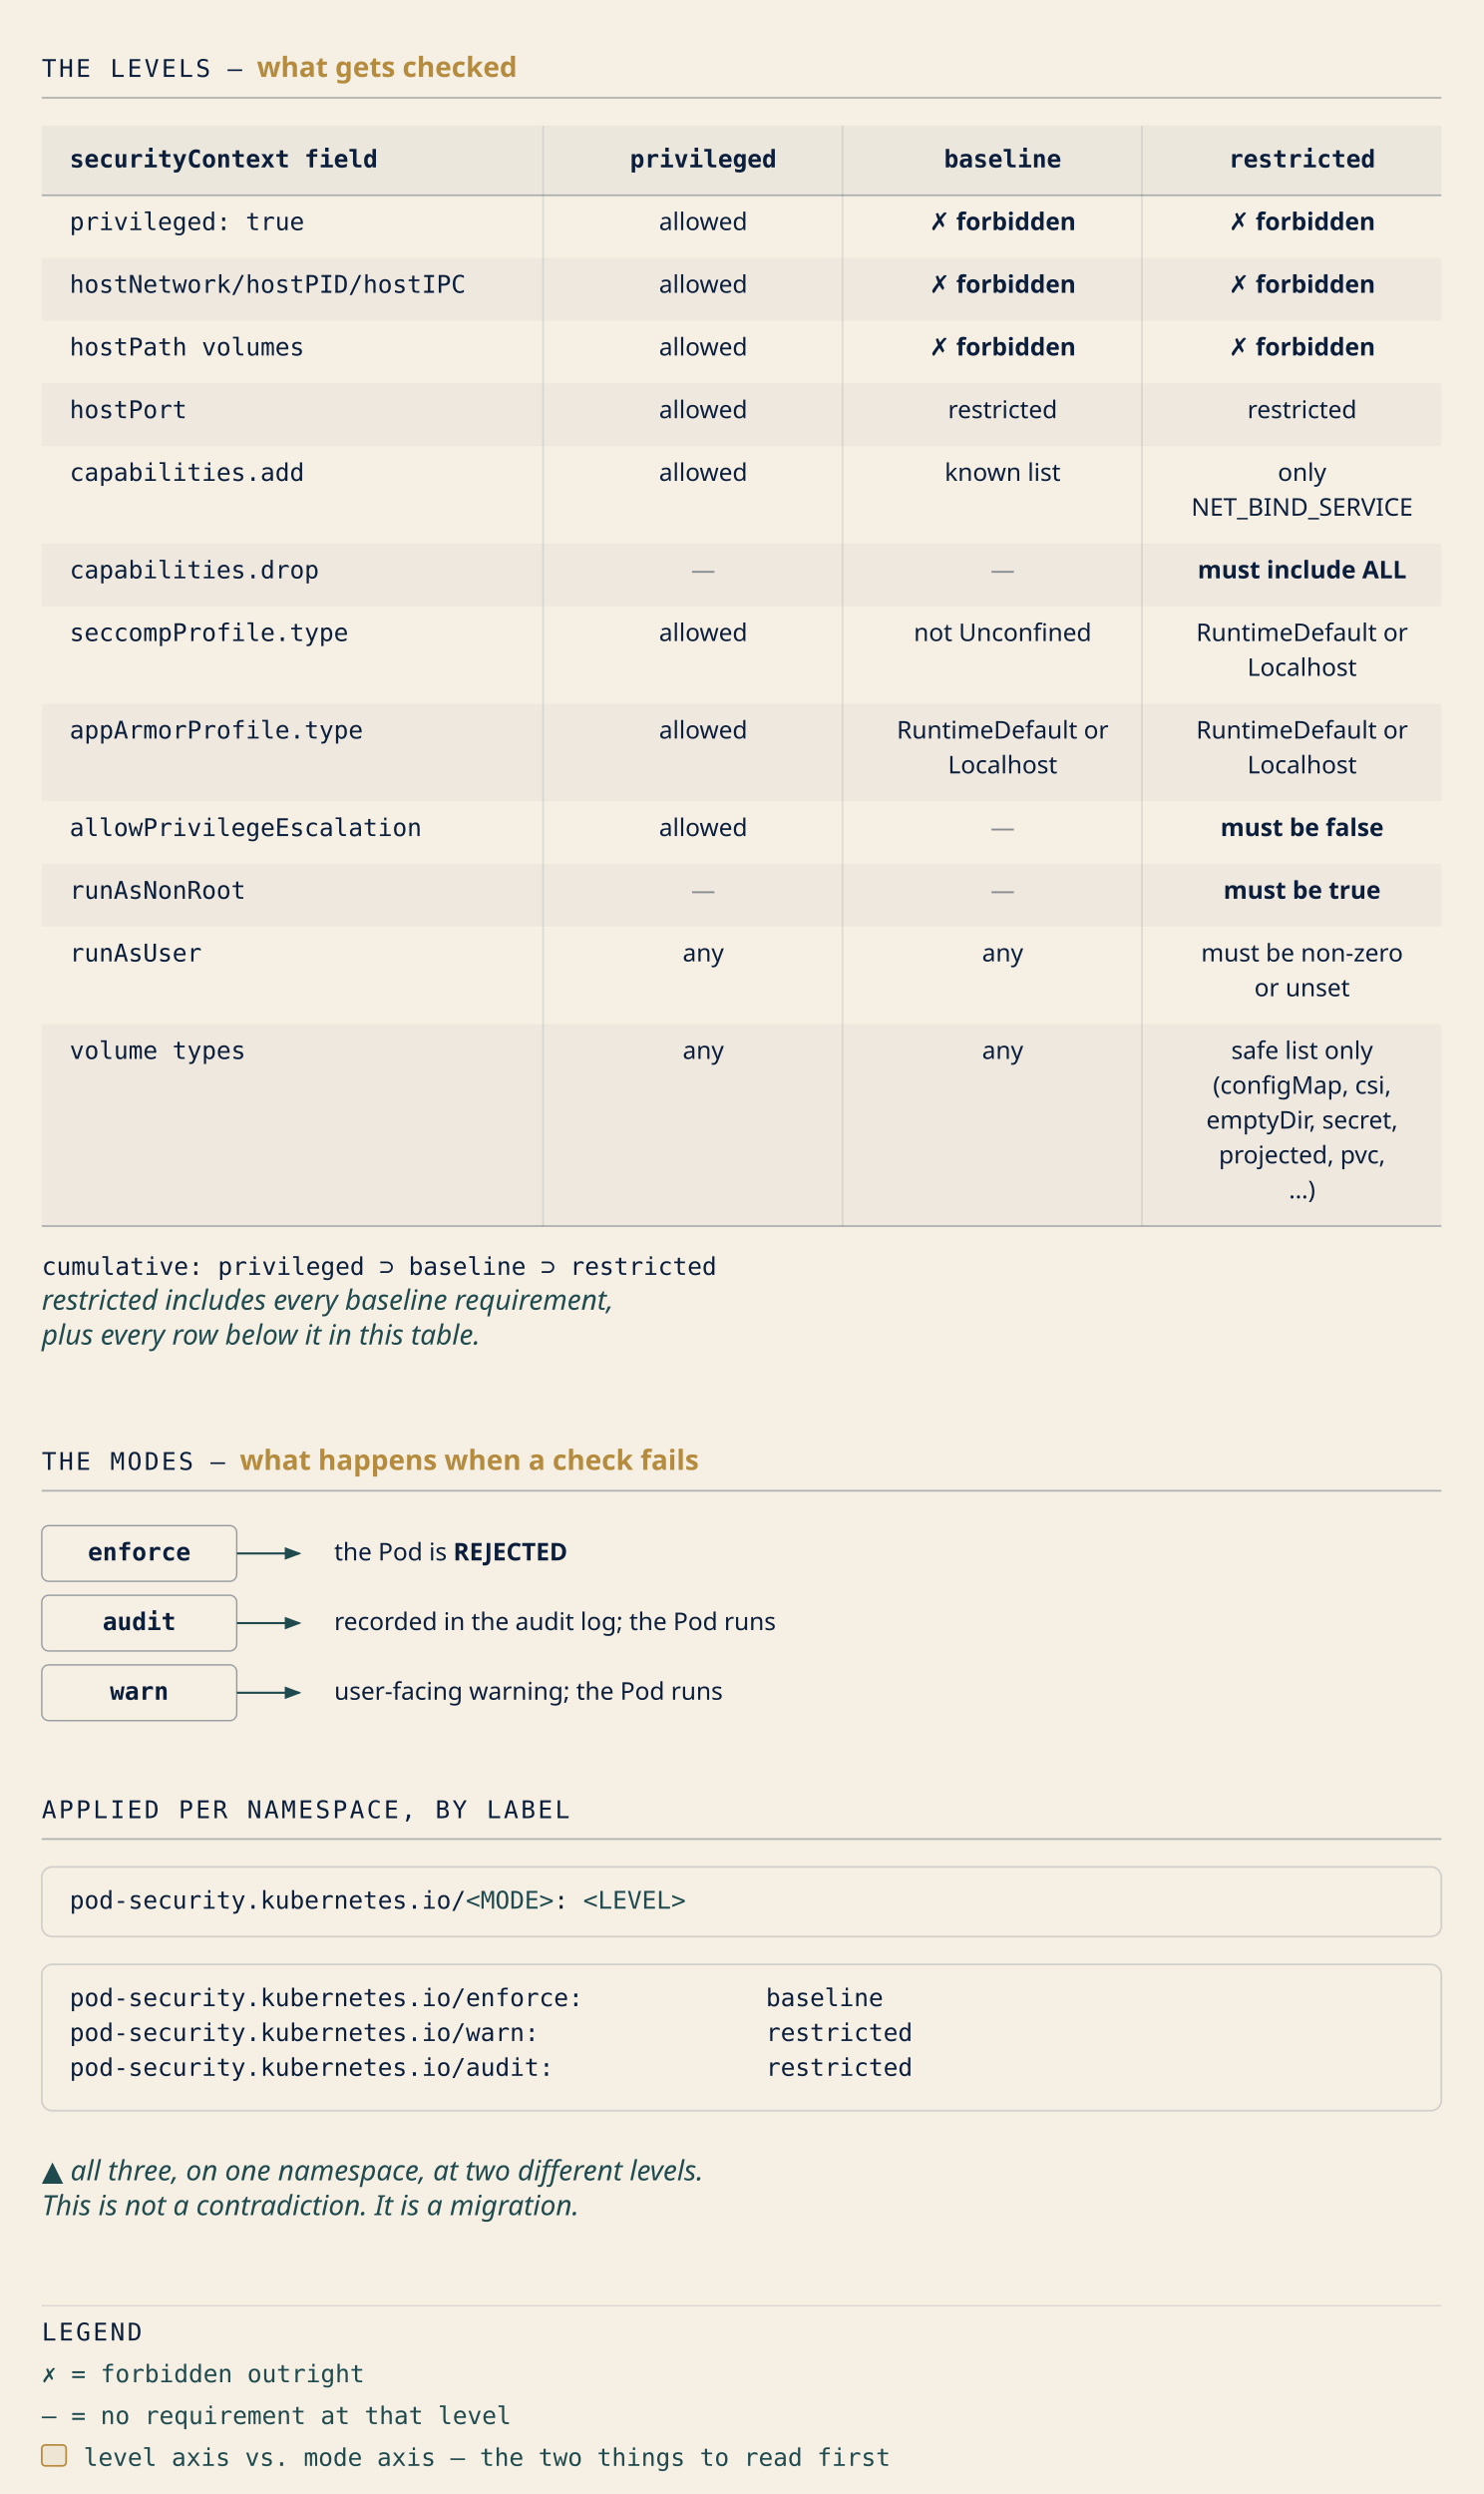
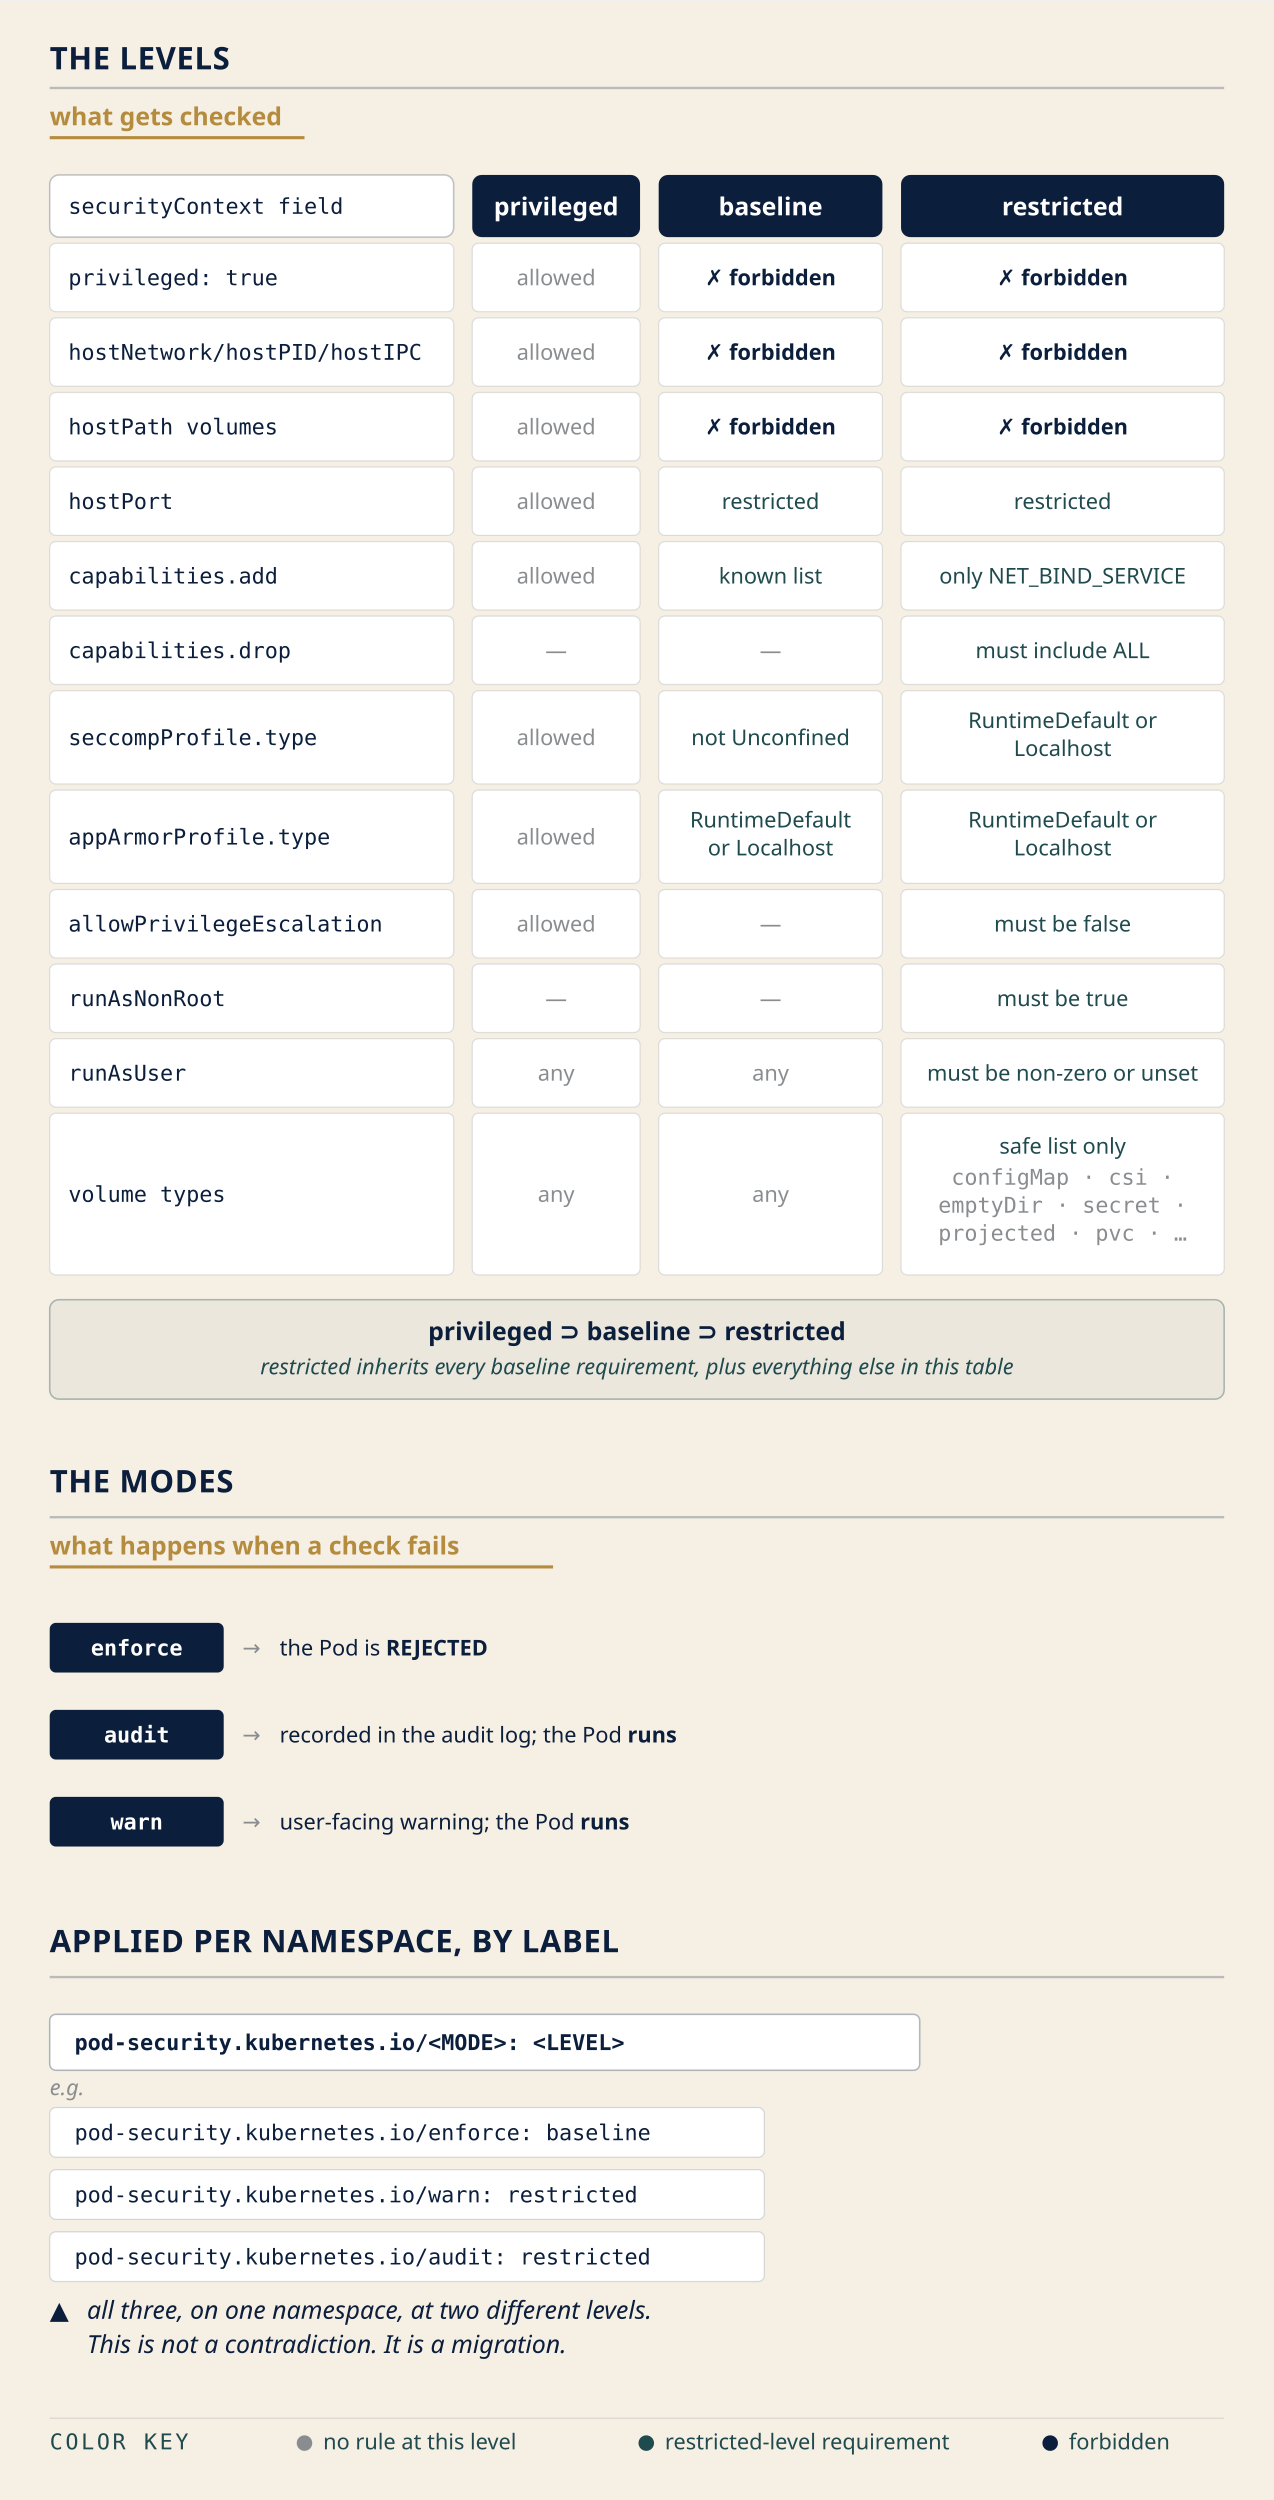
- <svg xmlns="http://www.w3.org/2000/svg" viewBox="0 0 852 1432" role="img" aria-labelledby="ch12-fig04-title ch12-fig04-desc" width="900" height="1513">
-   <defs>
-     <marker id="arrow" markerWidth="8" markerHeight="6" refX="7" refY="3" orient="auto">
-       <polygon points="0 0, 8 3, 0 6" fill="#1F4A4E" />
-     </marker>
-   </defs>
-   <style>
-   .eyebrow-ink   { font-family:'Fira Mono',monospace; font-size:14px; font-weight:500; letter-spacing:0.10em; text-transform:uppercase; fill:#0B1E3B; }
-   .subtitle-acc  { font-family:'Fira Sans',sans-serif; font-size:16px; font-weight:600; fill:#B58B3E; text-transform:none; letter-spacing:normal; }
-   .col-header    { font-family:'Fira Mono',monospace; font-size:14px; font-weight:600; fill:#0B1E3B; }
-   .field-mono    { font-family:'Fira Mono',monospace; font-size:14px; font-weight:400; fill:#0B1E3B; }
-   .cell-sans     { font-family:'Fira Sans',sans-serif; font-size:14px; font-weight:400; fill:#0B1E3B; text-anchor:middle; }
-   .cell-sans-b   { font-family:'Fira Sans',sans-serif; font-size:14px; font-weight:600; fill:#0B1E3B; text-anchor:middle; }
-   .cell-na       { font-family:'Fira Sans',sans-serif; font-size:14px; font-weight:400; fill:#8A8D90; text-anchor:middle; }
-   .cumulative    { font-family:'Fira Mono',monospace; font-size:14px; font-weight:500; fill:#0B1E3B; }
-   .callout       { font-family:'Fira Sans',sans-serif; font-style:italic; font-size:16px; font-weight:400; fill:#1F4A4E; }
-   .mode-tag      { font-family:'Fira Mono',monospace; font-size:14px; font-weight:600; fill:#0B1E3B; text-anchor:middle; }
-   .mode-desc     { font-family:'Fira Sans',sans-serif; font-size:14px; font-weight:400; fill:#0B1E3B; }
-   .mode-desc-b   { font-family:'Fira Sans',sans-serif; font-size:14px; font-weight:700; fill:#0B1E3B; }
-   .code-mono     { font-family:'Fira Mono',monospace; font-size:14px; font-weight:400; fill:#0B1E3B; }
-   .code-mono-m   { font-family:'Fira Mono',monospace; font-size:14px; font-weight:400; fill:#1F4A4E; }
-   .legend-txt    { font-family:'Fira Mono',monospace; font-size:14px; font-weight:400; fill:#1F4A4E; }
- </style>
-   <rect width="852" height="1432" fill="#F5EFE4" />
-   <text x="24" y="44" class="eyebrow-ink">THE LEVELS <tspan>—</tspan>
-     <tspan class="subtitle-acc">what gets checked</tspan>
+ <svg xmlns="http://www.w3.org/2000/svg" viewBox="0 0 820 1608" role="img" aria-labelledby="psl-title psl-desc" width="640" height="1256">
+   <rect width="100%" height="100%" fill="#F5EFE4" />
+   <text x="32" y="44" font-family="'Fira Sans', sans-serif" font-size="20" font-weight="700" letter-spacing="0.02em" fill="#0B1E3B">THE LEVELS</text>
+   <line x1="32" y1="56" x2="788" y2="56" stroke="#0B1E3B" stroke-opacity="0.25" stroke-width="1.5" />
+   <text x="32" y="80" font-family="'Fira Sans', sans-serif" font-size="16" font-weight="700" fill="#B58B3E">what gets checked</text>
+   <line x1="32" y1="88" x2="196" y2="88" stroke="#B58B3E" stroke-width="2" />
+   <rect x="32" y="112" width="260" height="40" rx="6" fill="#FFFFFF" stroke="#0B1E3B" stroke-opacity="0.25" stroke-width="1" />
+   <text x="44" y="137" font-family="'Fira Mono', monospace" font-size="14" font-weight="500" fill="#0B1E3B">securityContext field</text>
+   <rect x="304" y="112" width="108" height="40" rx="6" fill="#0B1E3B" />
+   <text x="358" y="138" text-anchor="middle" font-family="'Fira Sans', sans-serif" font-size="16" font-weight="600" fill="#FFFFFF">privileged</text>
+   <rect x="424" y="112" width="144" height="40" rx="6" fill="#0B1E3B" />
+   <text x="496" y="138" text-anchor="middle" font-family="'Fira Sans', sans-serif" font-size="16" font-weight="600" fill="#FFFFFF">baseline</text>
+   <rect x="580" y="112" width="208" height="40" rx="6" fill="#0B1E3B" />
+   <text x="684" y="138" text-anchor="middle" font-family="'Fira Sans', sans-serif" font-size="16" font-weight="600" fill="#FFFFFF">restricted</text>
+   <rect x="32" y="156" width="260" height="44" rx="4" fill="#FFFFFF" stroke="#0B1E3B" stroke-opacity="0.12" stroke-width="0.8" />
+   <text x="44" y="183" font-family="'Fira Mono', monospace" font-size="14" fill="#0B1E3B">privileged: true</text>
+   <rect x="304" y="156" width="108" height="44" rx="4" fill="#FFFFFF" stroke="#0B1E3B" stroke-opacity="0.12" stroke-width="0.8" />
+   <text x="358" y="183" text-anchor="middle" font-family="'Fira Sans', sans-serif" font-size="14" fill="#8A8D90">allowed</text>
+   <rect x="424" y="156" width="144" height="44" rx="4" fill="#FFFFFF" stroke="#0B1E3B" stroke-opacity="0.12" stroke-width="0.8" />
+   <text x="496" y="183" text-anchor="middle" font-family="'Fira Sans', sans-serif" font-size="14" font-weight="700" fill="#0B1E3B">✗ forbidden</text>
+   <rect x="580" y="156" width="208" height="44" rx="4" fill="#FFFFFF" stroke="#0B1E3B" stroke-opacity="0.12" stroke-width="0.8" />
+   <text x="684" y="183" text-anchor="middle" font-family="'Fira Sans', sans-serif" font-size="14" font-weight="700" fill="#0B1E3B">✗ forbidden</text>
+   <rect x="32" y="204" width="260" height="44" rx="4" fill="#FFFFFF" stroke="#0B1E3B" stroke-opacity="0.12" stroke-width="0.8" />
+   <text x="44" y="231" font-family="'Fira Mono', monospace" font-size="14" fill="#0B1E3B">hostNetwork/hostPID/hostIPC</text>
+   <rect x="304" y="204" width="108" height="44" rx="4" fill="#FFFFFF" stroke="#0B1E3B" stroke-opacity="0.12" stroke-width="0.8" />
+   <text x="358" y="231" text-anchor="middle" font-family="'Fira Sans', sans-serif" font-size="14" fill="#8A8D90">allowed</text>
+   <rect x="424" y="204" width="144" height="44" rx="4" fill="#FFFFFF" stroke="#0B1E3B" stroke-opacity="0.12" stroke-width="0.8" />
+   <text x="496" y="231" text-anchor="middle" font-family="'Fira Sans', sans-serif" font-size="14" font-weight="700" fill="#0B1E3B">✗ forbidden</text>
+   <rect x="580" y="204" width="208" height="44" rx="4" fill="#FFFFFF" stroke="#0B1E3B" stroke-opacity="0.12" stroke-width="0.8" />
+   <text x="684" y="231" text-anchor="middle" font-family="'Fira Sans', sans-serif" font-size="14" font-weight="700" fill="#0B1E3B">✗ forbidden</text>
+   <rect x="32" y="252" width="260" height="44" rx="4" fill="#FFFFFF" stroke="#0B1E3B" stroke-opacity="0.12" stroke-width="0.8" />
+   <text x="44" y="279" font-family="'Fira Mono', monospace" font-size="14" fill="#0B1E3B">hostPath volumes</text>
+   <rect x="304" y="252" width="108" height="44" rx="4" fill="#FFFFFF" stroke="#0B1E3B" stroke-opacity="0.12" stroke-width="0.8" />
+   <text x="358" y="279" text-anchor="middle" font-family="'Fira Sans', sans-serif" font-size="14" fill="#8A8D90">allowed</text>
+   <rect x="424" y="252" width="144" height="44" rx="4" fill="#FFFFFF" stroke="#0B1E3B" stroke-opacity="0.12" stroke-width="0.8" />
+   <text x="496" y="279" text-anchor="middle" font-family="'Fira Sans', sans-serif" font-size="14" font-weight="700" fill="#0B1E3B">✗ forbidden</text>
+   <rect x="580" y="252" width="208" height="44" rx="4" fill="#FFFFFF" stroke="#0B1E3B" stroke-opacity="0.12" stroke-width="0.8" />
+   <text x="684" y="279" text-anchor="middle" font-family="'Fira Sans', sans-serif" font-size="14" font-weight="700" fill="#0B1E3B">✗ forbidden</text>
+   <rect x="32" y="300" width="260" height="44" rx="4" fill="#FFFFFF" stroke="#0B1E3B" stroke-opacity="0.12" stroke-width="0.8" />
+   <text x="44" y="327" font-family="'Fira Mono', monospace" font-size="14" fill="#0B1E3B">hostPort</text>
+   <rect x="304" y="300" width="108" height="44" rx="4" fill="#FFFFFF" stroke="#0B1E3B" stroke-opacity="0.12" stroke-width="0.8" />
+   <text x="358" y="327" text-anchor="middle" font-family="'Fira Sans', sans-serif" font-size="14" fill="#8A8D90">allowed</text>
+   <rect x="424" y="300" width="144" height="44" rx="4" fill="#FFFFFF" stroke="#0B1E3B" stroke-opacity="0.12" stroke-width="0.8" />
+   <text x="496" y="327" text-anchor="middle" font-family="'Fira Sans', sans-serif" font-size="14" font-weight="500" fill="#1F4A4E">restricted</text>
+   <rect x="580" y="300" width="208" height="44" rx="4" fill="#FFFFFF" stroke="#0B1E3B" stroke-opacity="0.12" stroke-width="0.8" />
+   <text x="684" y="327" text-anchor="middle" font-family="'Fira Sans', sans-serif" font-size="14" font-weight="500" fill="#1F4A4E">restricted</text>
+   <rect x="32" y="348" width="260" height="44" rx="4" fill="#FFFFFF" stroke="#0B1E3B" stroke-opacity="0.12" stroke-width="0.8" />
+   <text x="44" y="375" font-family="'Fira Mono', monospace" font-size="14" fill="#0B1E3B">capabilities.add</text>
+   <rect x="304" y="348" width="108" height="44" rx="4" fill="#FFFFFF" stroke="#0B1E3B" stroke-opacity="0.12" stroke-width="0.8" />
+   <text x="358" y="375" text-anchor="middle" font-family="'Fira Sans', sans-serif" font-size="14" fill="#8A8D90">allowed</text>
+   <rect x="424" y="348" width="144" height="44" rx="4" fill="#FFFFFF" stroke="#0B1E3B" stroke-opacity="0.12" stroke-width="0.8" />
+   <text x="496" y="375" text-anchor="middle" font-family="'Fira Sans', sans-serif" font-size="14" font-weight="500" fill="#1F4A4E">known list</text>
+   <rect x="580" y="348" width="208" height="44" rx="4" fill="#FFFFFF" stroke="#0B1E3B" stroke-opacity="0.12" stroke-width="0.8" />
+   <text x="684" y="375" text-anchor="middle" font-family="'Fira Sans', sans-serif" font-size="14" font-weight="500" fill="#1F4A4E">only NET_BIND_SERVICE</text>
+   <rect x="32" y="396" width="260" height="44" rx="4" fill="#FFFFFF" stroke="#0B1E3B" stroke-opacity="0.12" stroke-width="0.8" />
+   <text x="44" y="423" font-family="'Fira Mono', monospace" font-size="14" fill="#0B1E3B">capabilities.drop</text>
+   <rect x="304" y="396" width="108" height="44" rx="4" fill="#FFFFFF" stroke="#0B1E3B" stroke-opacity="0.12" stroke-width="0.8" />
+   <text x="358" y="423" text-anchor="middle" font-family="'Fira Sans', sans-serif" font-size="14" fill="#8A8D90">—</text>
+   <rect x="424" y="396" width="144" height="44" rx="4" fill="#FFFFFF" stroke="#0B1E3B" stroke-opacity="0.12" stroke-width="0.8" />
+   <text x="496" y="423" text-anchor="middle" font-family="'Fira Sans', sans-serif" font-size="14" fill="#8A8D90">—</text>
+   <rect x="580" y="396" width="208" height="44" rx="4" fill="#FFFFFF" stroke="#0B1E3B" stroke-opacity="0.12" stroke-width="0.8" />
+   <text x="684" y="423" text-anchor="middle" font-family="'Fira Sans', sans-serif" font-size="14" font-weight="500" fill="#1F4A4E">must include ALL</text>
+   <rect x="32" y="444" width="260" height="60" rx="4" fill="#FFFFFF" stroke="#0B1E3B" stroke-opacity="0.12" stroke-width="0.8" />
+   <text x="44" y="479" font-family="'Fira Mono', monospace" font-size="14" fill="#0B1E3B">seccompProfile.type</text>
+   <rect x="304" y="444" width="108" height="60" rx="4" fill="#FFFFFF" stroke="#0B1E3B" stroke-opacity="0.12" stroke-width="0.8" />
+   <text x="358" y="479" text-anchor="middle" font-family="'Fira Sans', sans-serif" font-size="14" fill="#8A8D90">allowed</text>
+   <rect x="424" y="444" width="144" height="60" rx="4" fill="#FFFFFF" stroke="#0B1E3B" stroke-opacity="0.12" stroke-width="0.8" />
+   <text x="496" y="479" text-anchor="middle" font-family="'Fira Sans', sans-serif" font-size="14" font-weight="500" fill="#1F4A4E">not Unconfined</text>
+   <rect x="580" y="444" width="208" height="60" rx="4" fill="#FFFFFF" stroke="#0B1E3B" stroke-opacity="0.12" stroke-width="0.8" />
+   <text x="684" y="468" text-anchor="middle" font-family="'Fira Sans', sans-serif" font-size="14" font-weight="500" fill="#1F4A4E">RuntimeDefault or</text>
+   <text x="684" y="486" text-anchor="middle" font-family="'Fira Sans', sans-serif" font-size="14" font-weight="500" fill="#1F4A4E">Localhost</text>
+   <rect x="32" y="508" width="260" height="60" rx="4" fill="#FFFFFF" stroke="#0B1E3B" stroke-opacity="0.12" stroke-width="0.8" />
+   <text x="44" y="543" font-family="'Fira Mono', monospace" font-size="14" fill="#0B1E3B">appArmorProfile.type</text>
+   <rect x="304" y="508" width="108" height="60" rx="4" fill="#FFFFFF" stroke="#0B1E3B" stroke-opacity="0.12" stroke-width="0.8" />
+   <text x="358" y="543" text-anchor="middle" font-family="'Fira Sans', sans-serif" font-size="14" fill="#8A8D90">allowed</text>
+   <rect x="424" y="508" width="144" height="60" rx="4" fill="#FFFFFF" stroke="#0B1E3B" stroke-opacity="0.12" stroke-width="0.8" />
+   <text x="496" y="532" text-anchor="middle" font-family="'Fira Sans', sans-serif" font-size="14" font-weight="500" fill="#1F4A4E">RuntimeDefault</text>
+   <text x="496" y="550" text-anchor="middle" font-family="'Fira Sans', sans-serif" font-size="14" font-weight="500" fill="#1F4A4E">or Localhost</text>
+   <rect x="580" y="508" width="208" height="60" rx="4" fill="#FFFFFF" stroke="#0B1E3B" stroke-opacity="0.12" stroke-width="0.8" />
+   <text x="684" y="532" text-anchor="middle" font-family="'Fira Sans', sans-serif" font-size="14" font-weight="500" fill="#1F4A4E">RuntimeDefault or</text>
+   <text x="684" y="550" text-anchor="middle" font-family="'Fira Sans', sans-serif" font-size="14" font-weight="500" fill="#1F4A4E">Localhost</text>
+   <rect x="32" y="572" width="260" height="44" rx="4" fill="#FFFFFF" stroke="#0B1E3B" stroke-opacity="0.12" stroke-width="0.8" />
+   <text x="44" y="599" font-family="'Fira Mono', monospace" font-size="14" fill="#0B1E3B">allowPrivilegeEscalation</text>
+   <rect x="304" y="572" width="108" height="44" rx="4" fill="#FFFFFF" stroke="#0B1E3B" stroke-opacity="0.12" stroke-width="0.8" />
+   <text x="358" y="599" text-anchor="middle" font-family="'Fira Sans', sans-serif" font-size="14" fill="#8A8D90">allowed</text>
+   <rect x="424" y="572" width="144" height="44" rx="4" fill="#FFFFFF" stroke="#0B1E3B" stroke-opacity="0.12" stroke-width="0.8" />
+   <text x="496" y="599" text-anchor="middle" font-family="'Fira Sans', sans-serif" font-size="14" fill="#8A8D90">—</text>
+   <rect x="580" y="572" width="208" height="44" rx="4" fill="#FFFFFF" stroke="#0B1E3B" stroke-opacity="0.12" stroke-width="0.8" />
+   <text x="684" y="599" text-anchor="middle" font-family="'Fira Sans', sans-serif" font-size="14" font-weight="500" fill="#1F4A4E">must be false</text>
+   <rect x="32" y="620" width="260" height="44" rx="4" fill="#FFFFFF" stroke="#0B1E3B" stroke-opacity="0.12" stroke-width="0.8" />
+   <text x="44" y="647" font-family="'Fira Mono', monospace" font-size="14" fill="#0B1E3B">runAsNonRoot</text>
+   <rect x="304" y="620" width="108" height="44" rx="4" fill="#FFFFFF" stroke="#0B1E3B" stroke-opacity="0.12" stroke-width="0.8" />
+   <text x="358" y="647" text-anchor="middle" font-family="'Fira Sans', sans-serif" font-size="14" fill="#8A8D90">—</text>
+   <rect x="424" y="620" width="144" height="44" rx="4" fill="#FFFFFF" stroke="#0B1E3B" stroke-opacity="0.12" stroke-width="0.8" />
+   <text x="496" y="647" text-anchor="middle" font-family="'Fira Sans', sans-serif" font-size="14" fill="#8A8D90">—</text>
+   <rect x="580" y="620" width="208" height="44" rx="4" fill="#FFFFFF" stroke="#0B1E3B" stroke-opacity="0.12" stroke-width="0.8" />
+   <text x="684" y="647" text-anchor="middle" font-family="'Fira Sans', sans-serif" font-size="14" font-weight="500" fill="#1F4A4E">must be true</text>
+   <rect x="32" y="668" width="260" height="44" rx="4" fill="#FFFFFF" stroke="#0B1E3B" stroke-opacity="0.12" stroke-width="0.8" />
+   <text x="44" y="695" font-family="'Fira Mono', monospace" font-size="14" fill="#0B1E3B">runAsUser</text>
+   <rect x="304" y="668" width="108" height="44" rx="4" fill="#FFFFFF" stroke="#0B1E3B" stroke-opacity="0.12" stroke-width="0.8" />
+   <text x="358" y="695" text-anchor="middle" font-family="'Fira Sans', sans-serif" font-size="14" fill="#8A8D90">any</text>
+   <rect x="424" y="668" width="144" height="44" rx="4" fill="#FFFFFF" stroke="#0B1E3B" stroke-opacity="0.12" stroke-width="0.8" />
+   <text x="496" y="695" text-anchor="middle" font-family="'Fira Sans', sans-serif" font-size="14" fill="#8A8D90">any</text>
+   <rect x="580" y="668" width="208" height="44" rx="4" fill="#FFFFFF" stroke="#0B1E3B" stroke-opacity="0.12" stroke-width="0.8" />
+   <text x="684" y="695" text-anchor="middle" font-family="'Fira Sans', sans-serif" font-size="14" font-weight="500" fill="#1F4A4E">must be non-zero or unset</text>
+   <rect x="32" y="716" width="260" height="104" rx="4" fill="#FFFFFF" stroke="#0B1E3B" stroke-opacity="0.12" stroke-width="0.8" />
+   <text x="44" y="773" font-family="'Fira Mono', monospace" font-size="14" fill="#0B1E3B">volume types</text>
+   <rect x="304" y="716" width="108" height="104" rx="4" fill="#FFFFFF" stroke="#0B1E3B" stroke-opacity="0.12" stroke-width="0.8" />
+   <text x="358" y="773" text-anchor="middle" font-family="'Fira Sans', sans-serif" font-size="14" fill="#8A8D90">any</text>
+   <rect x="424" y="716" width="144" height="104" rx="4" fill="#FFFFFF" stroke="#0B1E3B" stroke-opacity="0.12" stroke-width="0.8" />
+   <text x="496" y="773" text-anchor="middle" font-family="'Fira Sans', sans-serif" font-size="14" fill="#8A8D90">any</text>
+   <rect x="580" y="716" width="208" height="104" rx="4" fill="#FFFFFF" stroke="#0B1E3B" stroke-opacity="0.12" stroke-width="0.8" />
+   <text x="684" y="742" text-anchor="middle" font-family="'Fira Sans', sans-serif" font-size="14" font-weight="500" fill="#1F4A4E">safe list only</text>
+   <text x="684" y="762" text-anchor="middle" font-family="'Fira Mono', monospace" font-size="14" fill="#8A8D90">configMap · csi ·</text>
+   <text x="684" y="780" text-anchor="middle" font-family="'Fira Mono', monospace" font-size="14" fill="#8A8D90">emptyDir · secret ·</text>
+   <text x="684" y="798" text-anchor="middle" font-family="'Fira Mono', monospace" font-size="14" fill="#8A8D90">projected · pvc · …</text>
+   <rect x="32" y="836" width="756" height="64" rx="6" fill="#0B1E3B" fill-opacity="0.04" stroke="#1F4A4E" stroke-opacity="0.35" stroke-width="1" />
+   <text x="410" y="862" text-anchor="middle" font-family="'Fira Sans', sans-serif" font-size="16" font-weight="700" fill="#0B1E3B">privileged ⊃ baseline ⊃ restricted</text>
+   <text x="410" y="884" text-anchor="middle" font-family="'Fira Sans', sans-serif" font-size="14" font-style="italic" fill="#1F4A4E">restricted inherits every baseline requirement, plus everything else in this table</text>
+   <text x="32" y="960" font-family="'Fira Sans', sans-serif" font-size="20" font-weight="700" letter-spacing="0.02em" fill="#0B1E3B">THE MODES</text>
+   <line x1="32" y1="976" x2="788" y2="976" stroke="#0B1E3B" stroke-opacity="0.25" stroke-width="1.5" />
+   <text x="32" y="1000" font-family="'Fira Sans', sans-serif" font-size="16" font-weight="700" fill="#B58B3E">what happens when a check fails</text>
+   <line x1="32" y1="1008" x2="356" y2="1008" stroke="#B58B3E" stroke-width="2" />
+   <rect x="32" y="1044" width="112" height="32" rx="4" fill="#0B1E3B" />
+   <text x="88" y="1065" text-anchor="middle" font-family="'Fira Mono', monospace" font-size="14" font-weight="700" fill="#FFFFFF">enforce</text>
+   <text x="156" y="1065" font-family="'Fira Sans', sans-serif" font-size="14" fill="#8A8D90">→</text>
+   <text x="180" y="1065" font-family="'Fira Sans', sans-serif" font-size="14" fill="#0B1E3B">the Pod is <tspan font-weight="700">REJECTED</tspan>
  </text>
-   <line x1="24" y1="56" x2="828" y2="56" stroke="#0B1E3B" stroke-opacity="0.30" stroke-width="1" />
-   <rect x="24" y="72" width="804" height="40" fill="#0B1E3B" fill-opacity="0.04" />
-   <text x="40" y="96" class="col-header">securityContext field</text>
-   <text x="404" y="96" class="col-header" text-anchor="middle">privileged</text>
-   <text x="576" y="96" class="col-header" text-anchor="middle">baseline</text>
-   <text x="748" y="96" class="col-header" text-anchor="middle">restricted</text>
-   <line x1="24" y1="112" x2="828" y2="112" stroke="#0B1E3B" stroke-opacity="0.30" stroke-width="1" />
-   <line x1="312" y1="72" x2="312" y2="704" stroke="#0B1E3B" stroke-opacity="0.10" stroke-width="1" />
-   <line x1="484" y1="72" x2="484" y2="704" stroke="#0B1E3B" stroke-opacity="0.10" stroke-width="1" />
-   <line x1="656" y1="72" x2="656" y2="704" stroke="#0B1E3B" stroke-opacity="0.10" stroke-width="1" />
-   <rect x="24" y="148" width="804" height="36" fill="#0B1E3B" fill-opacity="0.03" />
-   <rect x="24" y="220" width="804" height="36" fill="#0B1E3B" fill-opacity="0.03" />
-   <rect x="24" y="312" width="804" height="36" fill="#0B1E3B" fill-opacity="0.03" />
-   <rect x="24" y="404" width="804" height="56" fill="#0B1E3B" fill-opacity="0.03" />
-   <rect x="24" y="496" width="804" height="36" fill="#0B1E3B" fill-opacity="0.03" />
-   <rect x="24" y="588" width="804" height="116" fill="#0B1E3B" fill-opacity="0.03" />
-   <text x="40" y="132" class="field-mono">privileged: true</text>
-   <text x="404" y="132" class="cell-sans">allowed</text>
-   <text x="576" y="132" class="cell-sans-b">✗ forbidden</text>
-   <text x="748" y="132" class="cell-sans-b">✗ forbidden</text>
-   <text x="40" y="168" class="field-mono">hostNetwork/hostPID/hostIPC</text>
-   <text x="404" y="168" class="cell-sans">allowed</text>
-   <text x="576" y="168" class="cell-sans-b">✗ forbidden</text>
-   <text x="748" y="168" class="cell-sans-b">✗ forbidden</text>
-   <text x="40" y="204" class="field-mono">hostPath volumes</text>
-   <text x="404" y="204" class="cell-sans">allowed</text>
-   <text x="576" y="204" class="cell-sans-b">✗ forbidden</text>
-   <text x="748" y="204" class="cell-sans-b">✗ forbidden</text>
-   <text x="40" y="240" class="field-mono">hostPort</text>
-   <text x="404" y="240" class="cell-sans">allowed</text>
-   <text x="576" y="240" class="cell-sans">restricted</text>
-   <text x="748" y="240" class="cell-sans">restricted</text>
-   <text x="40" y="276" class="field-mono">capabilities.add</text>
-   <text x="404" y="276" class="cell-sans">allowed</text>
-   <text x="576" y="276" class="cell-sans">known list</text>
-   <text x="748" y="276" class="cell-sans">only</text>
-   <text x="748" y="296" class="cell-sans">NET_BIND_SERVICE</text>
-   <text x="40" y="332" class="field-mono">capabilities.drop</text>
-   <text x="404" y="332" class="cell-na">—</text>
-   <text x="576" y="332" class="cell-na">—</text>
-   <text x="748" y="332" class="cell-sans-b">must include ALL</text>
-   <text x="40" y="368" class="field-mono">seccompProfile.type</text>
-   <text x="404" y="368" class="cell-sans">allowed</text>
-   <text x="576" y="368" class="cell-sans">not Unconfined</text>
-   <text x="748" y="368" class="cell-sans">RuntimeDefault or</text>
-   <text x="748" y="388" class="cell-sans">Localhost</text>
-   <text x="40" y="424" class="field-mono">appArmorProfile.type</text>
-   <text x="404" y="424" class="cell-sans">allowed</text>
-   <text x="576" y="424" class="cell-sans">RuntimeDefault or</text>
-   <text x="576" y="444" class="cell-sans">Localhost</text>
-   <text x="748" y="424" class="cell-sans">RuntimeDefault or</text>
-   <text x="748" y="444" class="cell-sans">Localhost</text>
-   <text x="40" y="480" class="field-mono">allowPrivilegeEscalation</text>
-   <text x="404" y="480" class="cell-sans">allowed</text>
-   <text x="576" y="480" class="cell-na">—</text>
-   <text x="748" y="480" class="cell-sans-b">must be false</text>
-   <text x="40" y="516" class="field-mono">runAsNonRoot</text>
-   <text x="404" y="516" class="cell-na">—</text>
-   <text x="576" y="516" class="cell-na">—</text>
-   <text x="748" y="516" class="cell-sans-b">must be true</text>
-   <text x="40" y="552" class="field-mono">runAsUser</text>
-   <text x="404" y="552" class="cell-sans">any</text>
-   <text x="576" y="552" class="cell-sans">any</text>
-   <text x="748" y="552" class="cell-sans">must be non-zero</text>
-   <text x="748" y="572" class="cell-sans">or unset</text>
-   <text x="40" y="608" class="field-mono">volume types</text>
-   <text x="404" y="608" class="cell-sans">any</text>
-   <text x="576" y="608" class="cell-sans">any</text>
-   <text x="748" y="608" class="cell-sans">safe list only</text>
-   <text x="748" y="628" class="cell-sans">(configMap, csi,</text>
-   <text x="748" y="648" class="cell-sans">emptyDir, secret,</text>
-   <text x="748" y="668" class="cell-sans">projected, pvc,</text>
-   <text x="748" y="688" class="cell-sans">…)</text>
-   <line x1="24" y1="704" x2="828" y2="704" stroke="#0B1E3B" stroke-opacity="0.30" stroke-width="1" />
-   <text x="24" y="732" class="cumulative">cumulative:  privileged ⊃ baseline ⊃ restricted</text>
-   <text x="24" y="752" class="callout">restricted includes every baseline requirement,</text>
-   <text x="24" y="772" class="callout">plus every row below it in this table.</text>
-   <text x="24" y="844" class="eyebrow-ink">THE MODES <tspan>—</tspan>
-     <tspan class="subtitle-acc">what happens when a check fails</tspan>
+   <rect x="32" y="1100" width="112" height="32" rx="4" fill="#0B1E3B" />
+   <text x="88" y="1121" text-anchor="middle" font-family="'Fira Mono', monospace" font-size="14" font-weight="700" fill="#FFFFFF">audit</text>
+   <text x="156" y="1121" font-family="'Fira Sans', sans-serif" font-size="14" fill="#8A8D90">→</text>
+   <text x="180" y="1121" font-family="'Fira Sans', sans-serif" font-size="14" fill="#0B1E3B">recorded in the audit log; the Pod <tspan font-weight="700">runs</tspan>
  </text>
-   <line x1="24" y1="856" x2="828" y2="856" stroke="#0B1E3B" stroke-opacity="0.30" stroke-width="1" />
-   <line x1="136" y1="892" x2="172" y2="892" stroke="#1F4A4E" stroke-width="1.2" marker-end="url(#arrow)" />
-   <rect x="24" y="876" width="112" height="32" rx="4" fill="#F5EFE4" stroke="#0B1E3B" stroke-opacity="0.40" stroke-width="0.8" />
-   <text x="80" y="896" class="mode-tag">enforce</text>
-   <text x="192" y="896" class="mode-desc">the Pod is <tspan class="mode-desc-b">REJECTED</tspan>
+   <rect x="32" y="1156" width="112" height="32" rx="4" fill="#0B1E3B" />
+   <text x="88" y="1177" text-anchor="middle" font-family="'Fira Mono', monospace" font-size="14" font-weight="700" fill="#FFFFFF">warn</text>
+   <text x="156" y="1177" font-family="'Fira Sans', sans-serif" font-size="14" fill="#8A8D90">→</text>
+   <text x="180" y="1177" font-family="'Fira Sans', sans-serif" font-size="14" fill="#0B1E3B">user-facing warning; the Pod <tspan font-weight="700">runs</tspan>
  </text>
-   <line x1="136" y1="932" x2="172" y2="932" stroke="#1F4A4E" stroke-width="1.2" marker-end="url(#arrow)" />
-   <rect x="24" y="916" width="112" height="32" rx="4" fill="#F5EFE4" stroke="#0B1E3B" stroke-opacity="0.40" stroke-width="0.8" />
-   <text x="80" y="936" class="mode-tag">audit</text>
-   <text x="192" y="936" class="mode-desc">recorded in the audit log; the Pod runs</text>
-   <line x1="136" y1="972" x2="172" y2="972" stroke="#1F4A4E" stroke-width="1.2" marker-end="url(#arrow)" />
-   <rect x="24" y="956" width="112" height="32" rx="4" fill="#F5EFE4" stroke="#0B1E3B" stroke-opacity="0.40" stroke-width="0.8" />
-   <text x="80" y="976" class="mode-tag">warn</text>
-   <text x="192" y="976" class="mode-desc">user-facing warning; the Pod runs</text>
-   <text x="24" y="1044" class="eyebrow-ink">APPLIED PER NAMESPACE, BY LABEL</text>
-   <line x1="24" y1="1056" x2="828" y2="1056" stroke="#0B1E3B" stroke-opacity="0.30" stroke-width="1" />
-   <rect x="24" y="1072" width="804" height="40" rx="6" fill="#F5EFE4" stroke="#0B1E3B" stroke-opacity="0.15" stroke-width="1" />
-   <text x="40" y="1096" class="code-mono">pod-security.kubernetes.io/<tspan class="code-mono-m">&lt;MODE&gt;</tspan>: <tspan class="code-mono-m">&lt;LEVEL&gt;</tspan>
-   </text>
-   <rect x="24" y="1128" width="804" height="84" rx="6" fill="#F5EFE4" stroke="#0B1E3B" stroke-opacity="0.15" stroke-width="1" />
-   <text x="40" y="1152" class="code-mono">pod-security.kubernetes.io/enforce:<tspan x="440" class="code-mono">baseline</tspan>
-   </text>
-   <text x="40" y="1172" class="code-mono">pod-security.kubernetes.io/warn:<tspan x="440" class="code-mono">restricted</tspan>
-   </text>
-   <text x="40" y="1192" class="code-mono">pod-security.kubernetes.io/audit:<tspan x="440" class="code-mono">restricted</tspan>
-   </text>
-   <text x="24" y="1252" class="callout">▲ all three, on one namespace, at two different levels.</text>
-   <text x="24" y="1272" class="callout">This is not a contradiction. It is a migration.</text>
-   <line x1="24" y1="1324" x2="828" y2="1324" stroke="#0B1E3B" stroke-opacity="0.12" stroke-width="0.8" />
-   <text x="24" y="1344" class="eyebrow-ink">LEGEND</text>
-   <text x="24" y="1368" class="legend-txt">✗ = forbidden outright</text>
-   <text x="24" y="1392" class="legend-txt">— = no requirement at that level</text>
-   <rect x="24" y="1404" width="14" height="12" rx="2" fill="#B58B3E" fill-opacity="0.10" stroke="#B58B3E" stroke-width="1" />
-   <text x="48" y="1416" class="legend-txt">level axis vs. mode axis — the two things to read first</text>
+   <text x="32" y="1256" font-family="'Fira Sans', sans-serif" font-size="20" font-weight="700" letter-spacing="0.02em" fill="#0B1E3B">APPLIED PER NAMESPACE, BY LABEL</text>
+   <line x1="32" y1="1272" x2="788" y2="1272" stroke="#0B1E3B" stroke-opacity="0.25" stroke-width="1.5" />
+   <rect x="32" y="1296" width="560" height="36" rx="4" fill="#FFFFFF" stroke="#0B1E3B" stroke-opacity="0.30" stroke-width="1" />
+   <text x="48" y="1319" font-family="'Fira Mono', monospace" font-size="14" font-weight="700" fill="#0B1E3B">pod-security.kubernetes.io/&lt;MODE&gt;: &lt;LEVEL&gt;</text>
+   <text x="32" y="1348" font-family="'Fira Sans', sans-serif" font-size="14" font-style="italic" fill="#8A8D90">e.g.</text>
+   <rect x="32" y="1356" width="460" height="32" rx="4" fill="#FFFFFF" stroke="#0B1E3B" stroke-opacity="0.15" stroke-width="0.8" />
+   <text x="48" y="1377" font-family="'Fira Mono', monospace" font-size="14" fill="#0B1E3B">pod-security.kubernetes.io/enforce: baseline</text>
+   <rect x="32" y="1396" width="460" height="32" rx="4" fill="#FFFFFF" stroke="#0B1E3B" stroke-opacity="0.15" stroke-width="0.8" />
+   <text x="48" y="1417" font-family="'Fira Mono', monospace" font-size="14" fill="#0B1E3B">pod-security.kubernetes.io/warn: restricted</text>
+   <rect x="32" y="1436" width="460" height="32" rx="4" fill="#FFFFFF" stroke="#0B1E3B" stroke-opacity="0.15" stroke-width="0.8" />
+   <text x="48" y="1457" font-family="'Fira Mono', monospace" font-size="14" fill="#0B1E3B">pod-security.kubernetes.io/audit: restricted</text>
+   <text x="32" y="1492" font-family="'Fira Sans', sans-serif" font-size="16" fill="#0B1E3B">▲</text>
+   <text x="56" y="1492" font-family="'Fira Sans', sans-serif" font-size="16" font-style="italic" fill="#0B1E3B">all three, on one namespace, at two different levels.</text>
+   <text x="56" y="1514" font-family="'Fira Sans', sans-serif" font-size="16" font-style="italic" fill="#0B1E3B">This is not a contradiction. It is a migration.</text>
+   <line x1="32" y1="1556" x2="788" y2="1556" stroke="#0B1E3B" stroke-opacity="0.12" stroke-width="0.8" />
+   <text x="32" y="1576" font-family="'Fira Mono', monospace" font-size="14" font-weight="500" letter-spacing="0.12em" fill="#1F4A4E">COLOR KEY</text>
+   <circle cx="196" cy="1572" r="5" fill="#8A8D90" />
+   <text x="208" y="1576" font-family="'Fira Sans', sans-serif" font-size="14" fill="#1F4A4E">no rule at this level</text>
+   <circle cx="416" cy="1572" r="5" fill="#1F4A4E" />
+   <text x="428" y="1576" font-family="'Fira Sans', sans-serif" font-size="14" fill="#1F4A4E">restricted-level requirement</text>
+   <circle cx="676" cy="1572" r="5" fill="#0B1E3B" />
+   <text x="688" y="1576" font-family="'Fira Sans', sans-serif" font-size="14" fill="#1F4A4E">forbidden</text>
</svg>
